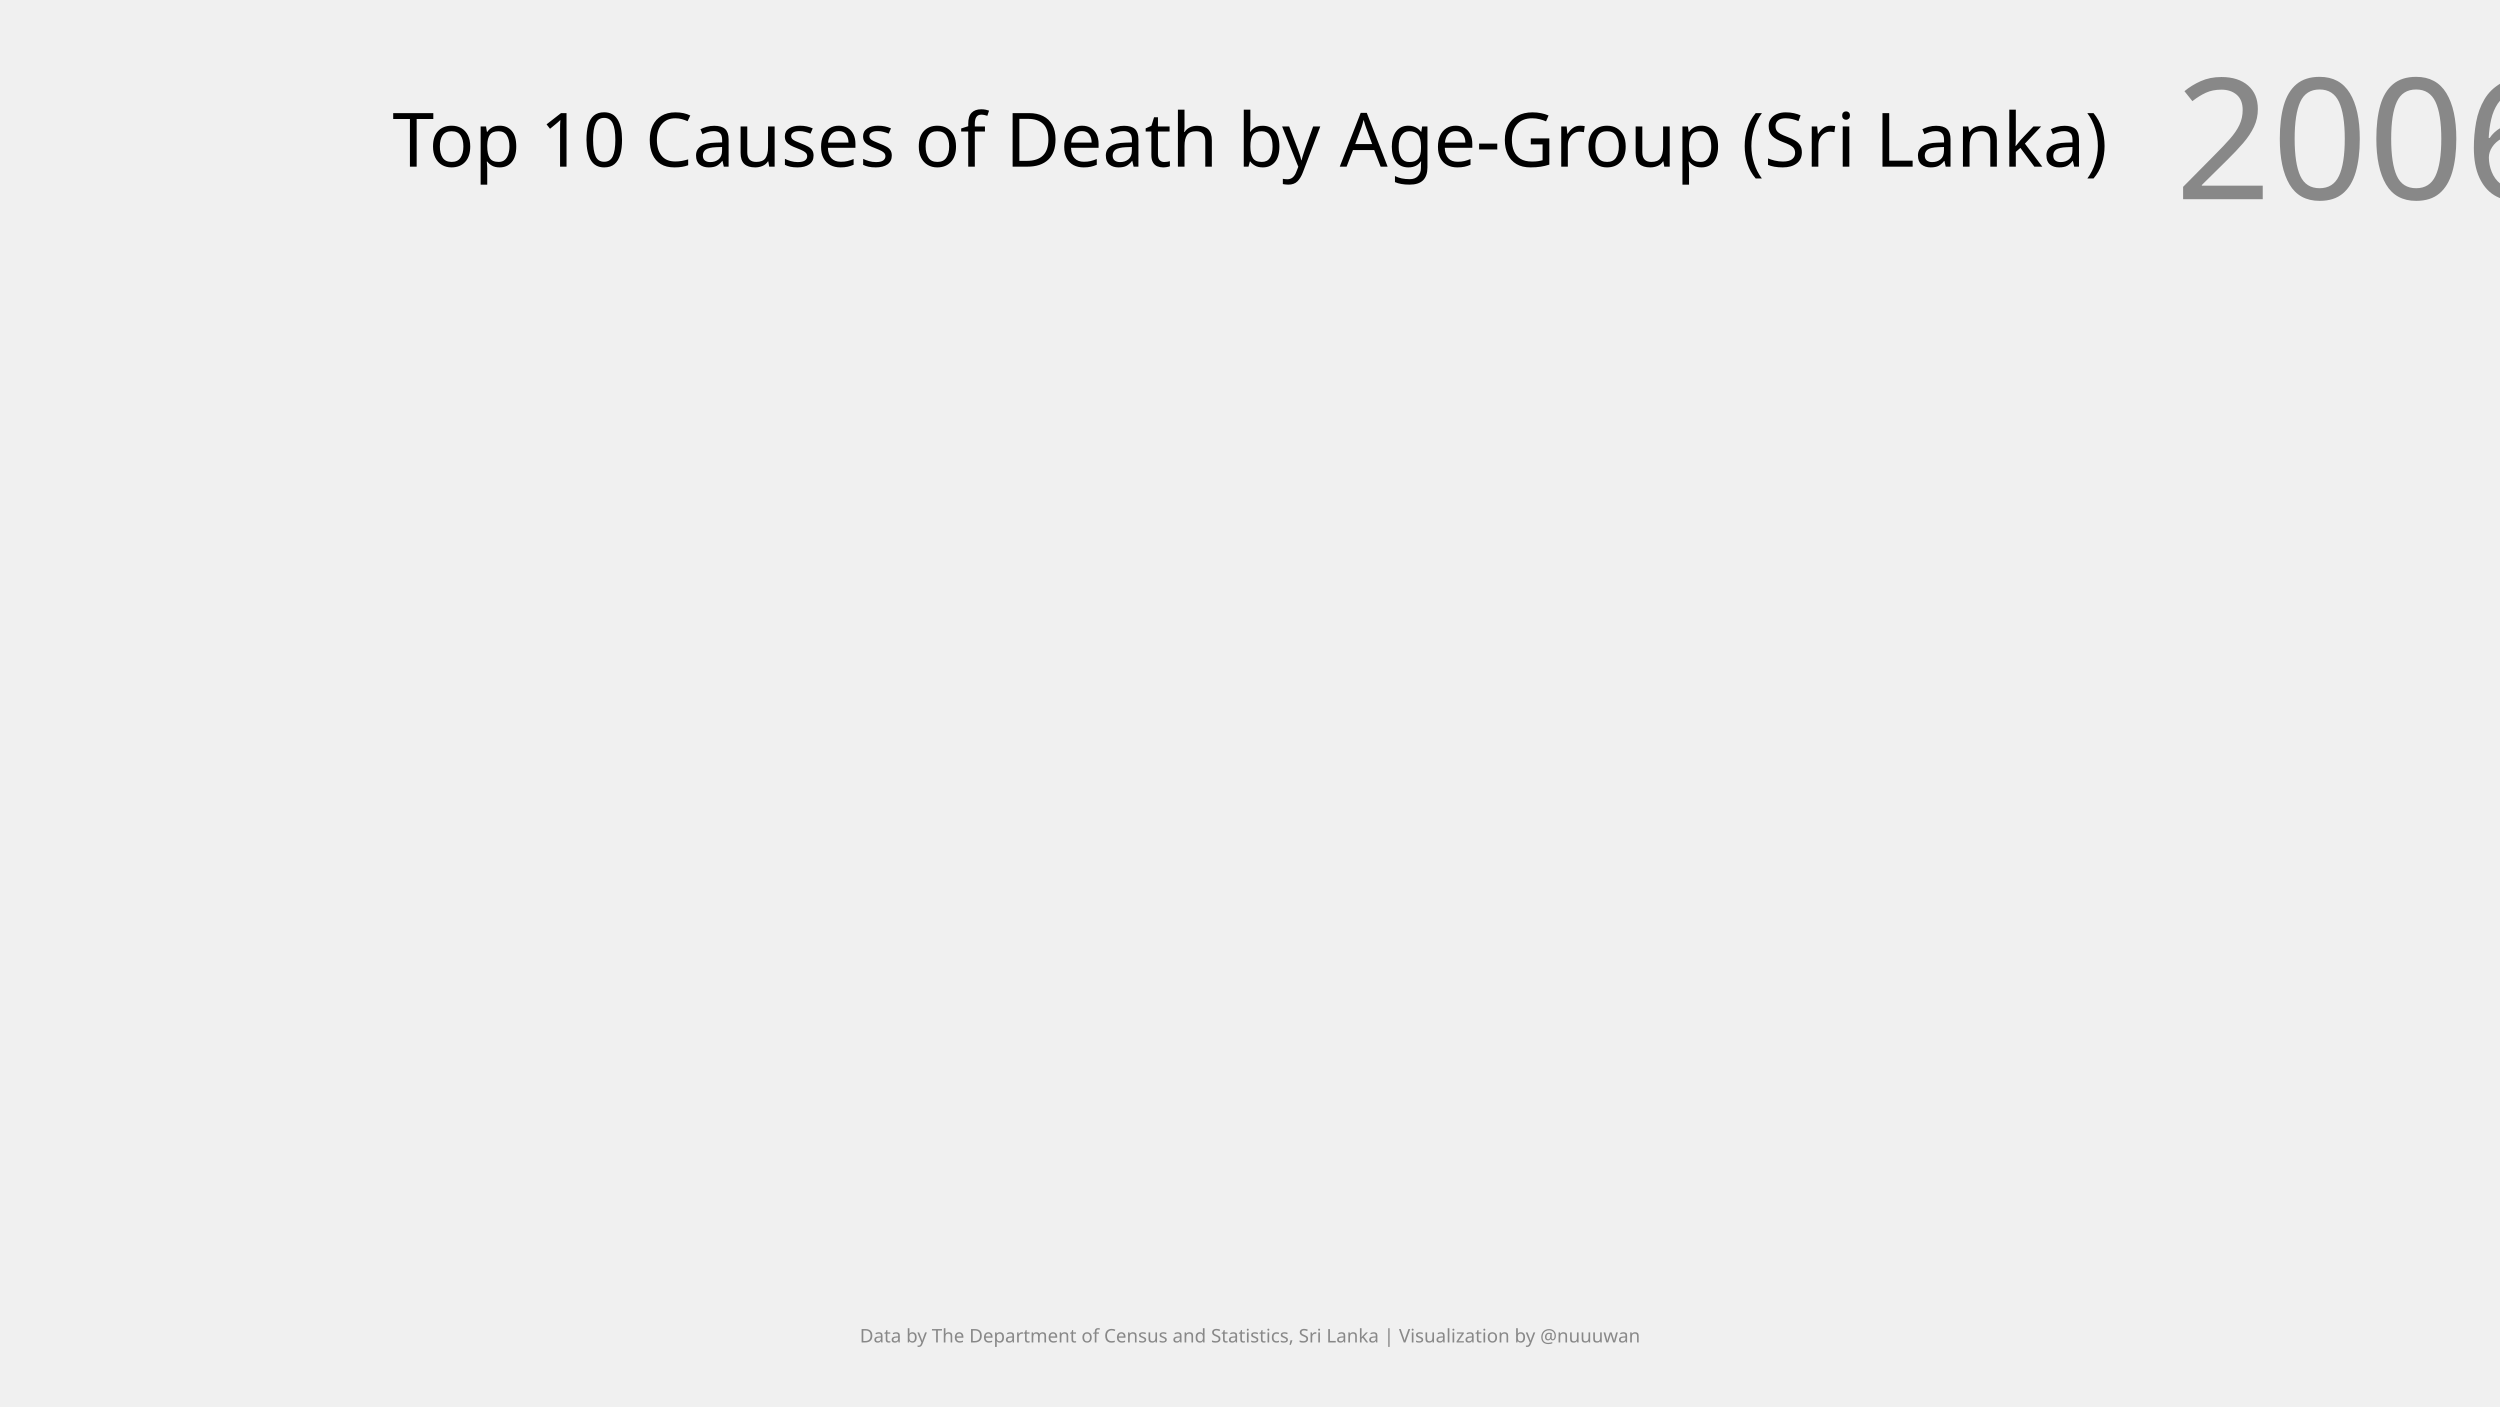
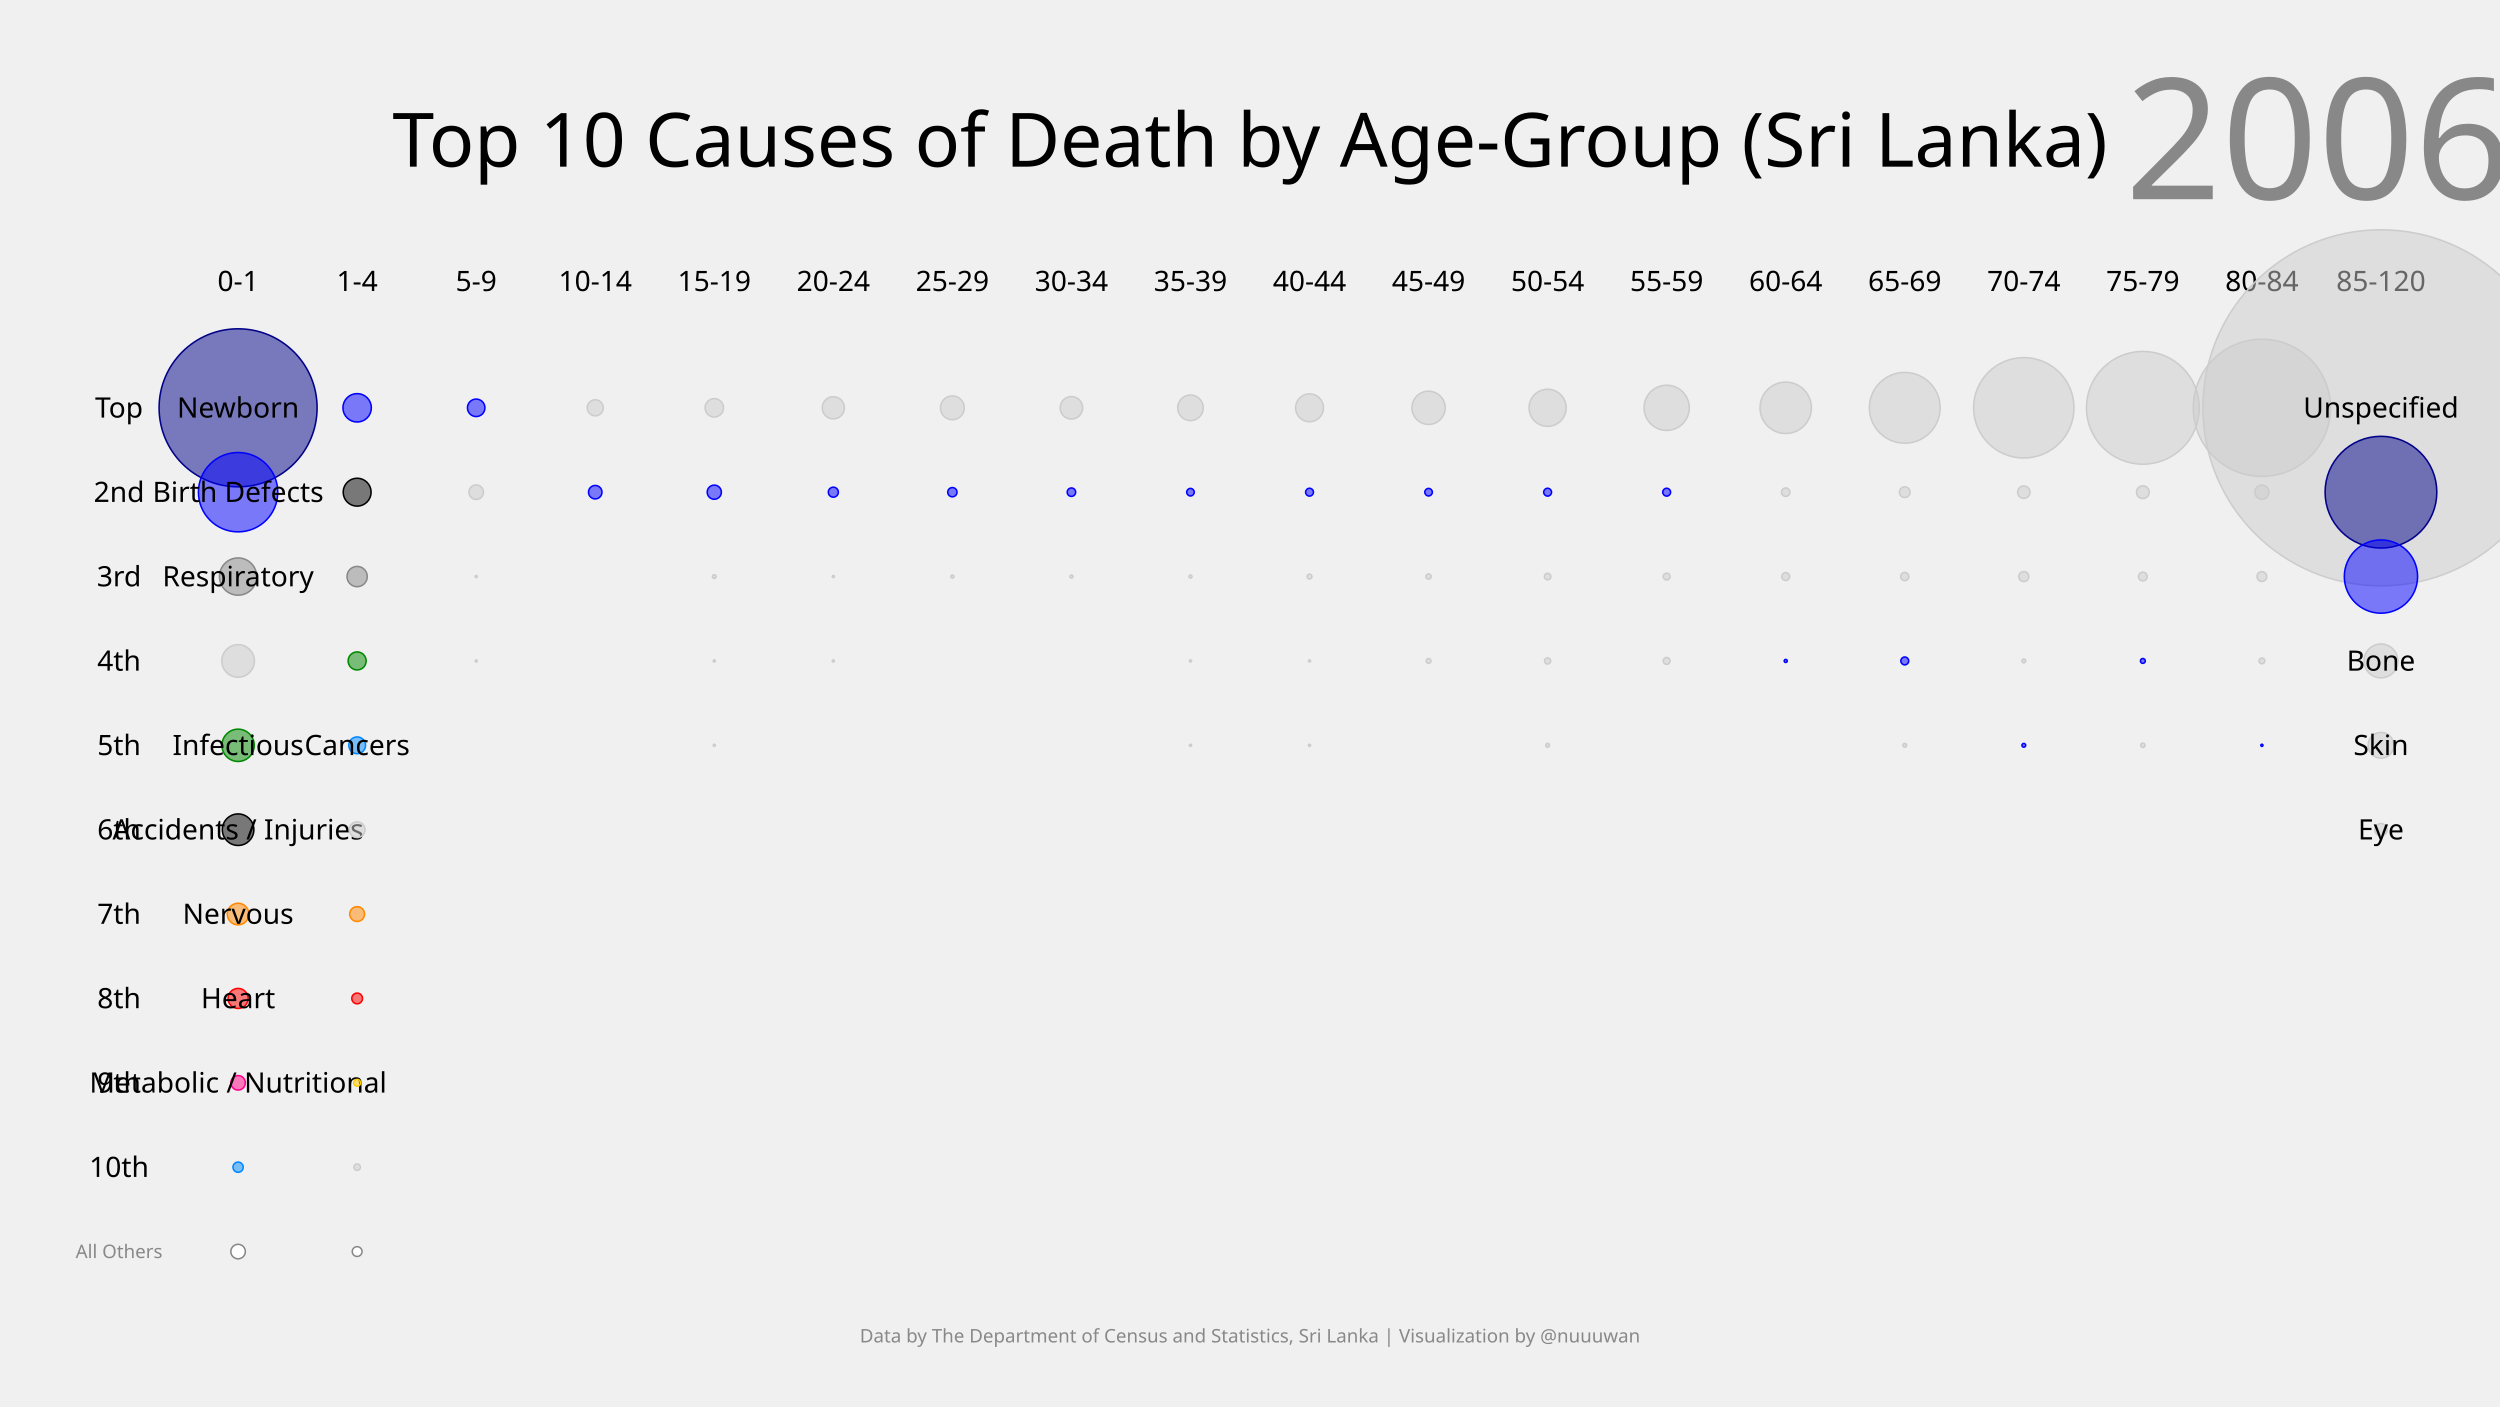
<svg xmlns="http://www.w3.org/2000/svg" width="1600" height="900">
  <g>
    <text x="800.0" y="90" text-anchor="middle" dominant-baseline="middle" font-size="48" font-family="P22 Johnston" fill="black">Top 10 Causes of Death by Age-Group (Sri Lanka)</text>
-     <text x="1392.0" y="90" text-anchor="start" dominant-baseline="middle" font-size="108" font-family="P22 Johnston" fill="#888">2006</text>
+     <text x="1360.0" y="90" text-anchor="start" dominant-baseline="middle" font-size="108" font-family="P22 Johnston" fill="#888">2006</text>
  </g>
-   <g />
+   <g>
+     <g>
+       <text x="152.381" y="180" text-anchor="middle" dominant-baseline="middle" font-size="18.0" font-family="P22 Johnston" fill="black">0-1</text>
+       <text x="76.19" y="261.0" text-anchor="middle" dominant-baseline="middle" font-size="18.0" font-family="P22 Johnston" fill="black">Top</text>
+       <circle cx="152.381" cy="261.0" r="50.565" stroke="#008" fill="#008" fill-opacity="0.5" />
+       <text x="152.381" y="261.0" text-anchor="middle" dominant-baseline="middle" font-size="18.0" font-family="P22 Johnston" fill="black">Newborn</text>
+       <text x="76.19" y="315.0" text-anchor="middle" dominant-baseline="middle" font-size="18.0" font-family="P22 Johnston" fill="black">2nd</text>
+       <circle cx="152.381" cy="315.0" r="25.394" stroke="#00f" fill="#00f" fill-opacity="0.5" />
+       <text x="152.381" y="315.0" text-anchor="middle" dominant-baseline="middle" font-size="18.0" font-family="P22 Johnston" fill="black">Birth Defects</text>
+       <text x="76.19" y="369.0" text-anchor="middle" dominant-baseline="middle" font-size="18.0" font-family="P22 Johnston" fill="black">3rd</text>
+       <circle cx="152.381" cy="369.0" r="11.921" stroke="#888" fill="#888" fill-opacity="0.5" />
+       <text x="152.381" y="369.0" text-anchor="middle" dominant-baseline="middle" font-size="18.0" font-family="P22 Johnston" fill="black">Respiratory</text>
+       <text x="76.19" y="423.0" text-anchor="middle" dominant-baseline="middle" font-size="18.0" font-family="P22 Johnston" fill="black">4th</text>
+       <circle cx="152.381" cy="423.0" r="10.43" stroke="#ccc" fill="#ccc" fill-opacity="0.5" />
+       <text x="76.19" y="477.0" text-anchor="middle" dominant-baseline="middle" font-size="18.0" font-family="P22 Johnston" fill="black">5th</text>
+       <circle cx="152.381" cy="477.0" r="10.335" stroke="#080" fill="#080" fill-opacity="0.5" />
+       <text x="152.381" y="477.0" text-anchor="middle" dominant-baseline="middle" font-size="18.0" font-family="P22 Johnston" fill="black">Infectious</text>
+       <text x="76.19" y="531.0" text-anchor="middle" dominant-baseline="middle" font-size="18.0" font-family="P22 Johnston" fill="black">6th</text>
+       <circle cx="152.381" cy="531.0" r="10.096" stroke="#000" fill="#000" fill-opacity="0.5" />
+       <text x="152.381" y="531.0" text-anchor="middle" dominant-baseline="middle" font-size="18.0" font-family="P22 Johnston" fill="black">Accidents / Injuries</text>
+       <text x="76.19" y="585.0" text-anchor="middle" dominant-baseline="middle" font-size="18.0" font-family="P22 Johnston" fill="black">7th</text>
+       <circle cx="152.381" cy="585.0" r="6.93" stroke="#f80" fill="#f80" fill-opacity="0.5" />
+       <text x="152.381" y="585.0" text-anchor="middle" dominant-baseline="middle" font-size="18.0" font-family="P22 Johnston" fill="black">Nervous</text>
+       <text x="76.19" y="639.0" text-anchor="middle" dominant-baseline="middle" font-size="18.0" font-family="P22 Johnston" fill="black">8th</text>
+       <circle cx="152.381" cy="639.0" r="6.416" stroke="#f00" fill="#f00" fill-opacity="0.5" />
+       <text x="152.381" y="639.0" text-anchor="middle" dominant-baseline="middle" font-size="18.0" font-family="P22 Johnston" fill="black">Heart</text>
+       <text x="76.19" y="693.0" text-anchor="middle" dominant-baseline="middle" font-size="18.0" font-family="P22 Johnston" fill="black">9th</text>
+       <circle cx="152.381" cy="693.0" r="4.643" stroke="#f08" fill="#f08" fill-opacity="0.5" />
+       <text x="152.381" y="693.0" text-anchor="middle" dominant-baseline="middle" font-size="18.0" font-family="P22 Johnston" fill="black">Metabolic / Nutritional</text>
+       <text x="76.19" y="747.0" text-anchor="middle" dominant-baseline="middle" font-size="18.0" font-family="P22 Johnston" fill="black">10th</text>
+       <circle cx="152.381" cy="747.0" r="3.283" stroke="#08f" fill="#08f" fill-opacity="0.5" />
+       <circle cx="152.381" cy="801.0" r="4.643" stroke="#888" fill="#fff" />
+       <text x="76.19" y="801.0" text-anchor="middle" dominant-baseline="middle" font-size="12" font-family="P22 Johnston" fill="#888">All Others</text>
+     </g>
+     <g>
+       <text x="228.571" y="180" text-anchor="middle" dominant-baseline="middle" font-size="18.0" font-family="P22 Johnston" fill="black">1-4</text>
+       <circle cx="228.571" cy="261.0" r="9.1" stroke="#00f" fill="#00f" fill-opacity="0.5" />
+       <circle cx="228.571" cy="315.0" r="8.937" stroke="#000" fill="#000" fill-opacity="0.5" />
+       <circle cx="228.571" cy="369.0" r="6.492" stroke="#888" fill="#888" fill-opacity="0.5" />
+       <circle cx="228.571" cy="423.0" r="5.772" stroke="#080" fill="#080" fill-opacity="0.5" />
+       <circle cx="228.571" cy="477.0" r="5.377" stroke="#08f" fill="#08f" fill-opacity="0.5" />
+       <text x="228.571" y="477.0" text-anchor="middle" dominant-baseline="middle" font-size="18.0" font-family="P22 Johnston" fill="black">Cancers</text>
+       <circle cx="228.571" cy="531.0" r="5.048" stroke="#ccc" fill="#ccc" fill-opacity="0.5" />
+       <circle cx="228.571" cy="585.0" r="4.748" stroke="#f80" fill="#f80" fill-opacity="0.5" />
+       <circle cx="228.571" cy="639.0" r="3.429" stroke="#f00" fill="#f00" fill-opacity="0.5" />
+       <circle cx="228.571" cy="693.0" r="2.214" stroke="#fc0" fill="#fc0" fill-opacity="0.5" />
+       <circle cx="228.571" cy="747.0" r="2.1" stroke="#cccccc" fill="#cccccc" fill-opacity="0.5" />
+       <circle cx="228.571" cy="801.0" r="3.13" stroke="#888" fill="#fff" />
+     </g>
+     <g>
+       <text x="304.762" y="180" text-anchor="middle" dominant-baseline="middle" font-size="18.0" font-family="P22 Johnston" fill="black">5-9</text>
+       <circle cx="304.762" cy="261.0" r="5.6" stroke="#00f" fill="#00f" fill-opacity="0.5" />
+       <circle cx="304.762" cy="315.0" r="4.643" stroke="#ccc" fill="#ccc" fill-opacity="0.5" />
+       <circle cx="304.762" cy="369.0" r="0.7" stroke="#cccccc" fill="#cccccc" fill-opacity="0.5" />
+       <circle cx="304.762" cy="423.0" r="0.7" stroke="#cccccc" fill="#cccccc" fill-opacity="0.5" />
+       <circle cx="304.762" cy="477.0" r="0.0" stroke="#080" fill="#080" fill-opacity="0.5" />
+       <circle cx="304.762" cy="531.0" r="0.0" stroke="#08f" fill="#08f" fill-opacity="0.5" />
+       <circle cx="304.762" cy="585.0" r="0.0" stroke="#cccccc" fill="#cccccc" fill-opacity="0.5" />
+       <circle cx="304.762" cy="639.0" r="0.0" stroke="#f08" fill="#f08" fill-opacity="0.5" />
+       <circle cx="304.762" cy="693.0" r="0.0" stroke="#cccccc" fill="#cccccc" fill-opacity="0.5" />
+       <circle cx="304.762" cy="747.0" r="0.0" stroke="#f80" fill="#f80" fill-opacity="0.5" />
+       <circle cx="304.762" cy="801.0" r="0.0" stroke="#888" fill="#fff" />
+     </g>
+     <g>
+       <text x="380.952" y="180" text-anchor="middle" dominant-baseline="middle" font-size="18.0" font-family="P22 Johnston" fill="black">10-14</text>
+       <circle cx="380.952" cy="261.0" r="5.144" stroke="#ccc" fill="#ccc" fill-opacity="0.5" />
+       <circle cx="380.952" cy="315.0" r="4.315" stroke="#00f" fill="#00f" fill-opacity="0.5" />
+       <circle cx="380.952" cy="369.0" r="0.0" stroke="#080" fill="#080" fill-opacity="0.5" />
+       <circle cx="380.952" cy="423.0" r="0.0" stroke="#08f" fill="#08f" fill-opacity="0.5" />
+       <circle cx="380.952" cy="477.0" r="0.0" stroke="#cccccc" fill="#cccccc" fill-opacity="0.5" />
+       <circle cx="380.952" cy="531.0" r="0.0" stroke="#f08" fill="#f08" fill-opacity="0.5" />
+       <circle cx="380.952" cy="585.0" r="0.0" stroke="#cccccc" fill="#cccccc" fill-opacity="0.5" />
+       <circle cx="380.952" cy="639.0" r="0.0" stroke="#f80" fill="#f80" fill-opacity="0.5" />
+       <circle cx="380.952" cy="693.0" r="0.0" stroke="#cccccc" fill="#cccccc" fill-opacity="0.5" />
+       <circle cx="380.952" cy="747.0" r="0.0" stroke="#cccccc" fill="#cccccc" fill-opacity="0.5" />
+       <circle cx="380.952" cy="801.0" r="0.0" stroke="#888" fill="#fff" />
+     </g>
+     <g>
+       <text x="457.143" y="180" text-anchor="middle" dominant-baseline="middle" font-size="18.0" font-family="P22 Johnston" fill="black">15-19</text>
+       <circle cx="457.143" cy="261.0" r="5.898" stroke="#ccc" fill="#ccc" fill-opacity="0.5" />
+       <circle cx="457.143" cy="315.0" r="4.537" stroke="#00f" fill="#00f" fill-opacity="0.5" />
+       <circle cx="457.143" cy="369.0" r="1.212" stroke="#cccccc" fill="#cccccc" fill-opacity="0.5" />
+       <circle cx="457.143" cy="423.0" r="0.7" stroke="#cccccc" fill="#cccccc" fill-opacity="0.5" />
+       <circle cx="457.143" cy="477.0" r="0.7" stroke="#cccccc" fill="#cccccc" fill-opacity="0.5" />
+       <circle cx="457.143" cy="531.0" r="0.0" stroke="#080" fill="#080" fill-opacity="0.5" />
+       <circle cx="457.143" cy="585.0" r="0.0" stroke="#08f" fill="#08f" fill-opacity="0.5" />
+       <circle cx="457.143" cy="639.0" r="0.0" stroke="#cccccc" fill="#cccccc" fill-opacity="0.5" />
+       <circle cx="457.143" cy="693.0" r="0.0" stroke="#f08" fill="#f08" fill-opacity="0.5" />
+       <circle cx="457.143" cy="747.0" r="0.0" stroke="#cccccc" fill="#cccccc" fill-opacity="0.5" />
+       <circle cx="457.143" cy="801.0" r="0.0" stroke="#888" fill="#fff" />
+     </g>
+     <g>
+       <text x="533.333" y="180" text-anchor="middle" dominant-baseline="middle" font-size="18.0" font-family="P22 Johnston" fill="black">20-24</text>
+       <circle cx="533.333" cy="261.0" r="7.104" stroke="#ccc" fill="#ccc" fill-opacity="0.5" />
+       <circle cx="533.333" cy="315.0" r="3.208" stroke="#00f" fill="#00f" fill-opacity="0.5" />
+       <circle cx="533.333" cy="369.0" r="0.7" stroke="#cccccc" fill="#cccccc" fill-opacity="0.5" />
+       <circle cx="533.333" cy="423.0" r="0.7" stroke="#cccccc" fill="#cccccc" fill-opacity="0.5" />
+       <circle cx="533.333" cy="477.0" r="0.0" stroke="#080" fill="#080" fill-opacity="0.5" />
+       <circle cx="533.333" cy="531.0" r="0.0" stroke="#08f" fill="#08f" fill-opacity="0.5" />
+       <circle cx="533.333" cy="585.0" r="0.0" stroke="#cccccc" fill="#cccccc" fill-opacity="0.5" />
+       <circle cx="533.333" cy="639.0" r="0.0" stroke="#f08" fill="#f08" fill-opacity="0.5" />
+       <circle cx="533.333" cy="693.0" r="0.0" stroke="#cccccc" fill="#cccccc" fill-opacity="0.5" />
+       <circle cx="533.333" cy="747.0" r="0.0" stroke="#f80" fill="#f80" fill-opacity="0.5" />
+       <circle cx="533.333" cy="801.0" r="0.0" stroke="#888" fill="#fff" />
+     </g>
+     <g>
+       <text x="609.524" y="180" text-anchor="middle" dominant-baseline="middle" font-size="18.0" font-family="P22 Johnston" fill="black">25-29</text>
+       <circle cx="609.524" cy="261.0" r="7.636" stroke="#ccc" fill="#ccc" fill-opacity="0.5" />
+       <circle cx="609.524" cy="315.0" r="2.97" stroke="#00f" fill="#00f" fill-opacity="0.5" />
+       <circle cx="609.524" cy="369.0" r="0.99" stroke="#cccccc" fill="#cccccc" fill-opacity="0.5" />
+       <circle cx="609.524" cy="423.0" r="0.0" stroke="#080" fill="#080" fill-opacity="0.5" />
+       <circle cx="609.524" cy="477.0" r="0.0" stroke="#08f" fill="#08f" fill-opacity="0.5" />
+       <circle cx="609.524" cy="531.0" r="0.0" stroke="#cccccc" fill="#cccccc" fill-opacity="0.5" />
+       <circle cx="609.524" cy="585.0" r="0.0" stroke="#f08" fill="#f08" fill-opacity="0.5" />
+       <circle cx="609.524" cy="639.0" r="0.0" stroke="#cccccc" fill="#cccccc" fill-opacity="0.5" />
+       <circle cx="609.524" cy="693.0" r="0.0" stroke="#f80" fill="#f80" fill-opacity="0.5" />
+       <circle cx="609.524" cy="747.0" r="0.0" stroke="#cccccc" fill="#cccccc" fill-opacity="0.5" />
+       <circle cx="609.524" cy="801.0" r="0.0" stroke="#888" fill="#fff" />
+     </g>
+     <g>
+       <text x="685.714" y="180" text-anchor="middle" dominant-baseline="middle" font-size="18.0" font-family="P22 Johnston" fill="black">30-34</text>
+       <circle cx="685.714" cy="261.0" r="7.207" stroke="#ccc" fill="#ccc" fill-opacity="0.5" />
+       <circle cx="685.714" cy="315.0" r="2.711" stroke="#00f" fill="#00f" fill-opacity="0.5" />
+       <circle cx="685.714" cy="369.0" r="0.99" stroke="#cccccc" fill="#cccccc" fill-opacity="0.5" />
+       <circle cx="685.714" cy="423.0" r="0.0" stroke="#080" fill="#080" fill-opacity="0.5" />
+       <circle cx="685.714" cy="477.0" r="0.0" stroke="#08f" fill="#08f" fill-opacity="0.5" />
+       <circle cx="685.714" cy="531.0" r="0.0" stroke="#cccccc" fill="#cccccc" fill-opacity="0.5" />
+       <circle cx="685.714" cy="585.0" r="0.0" stroke="#f08" fill="#f08" fill-opacity="0.5" />
+       <circle cx="685.714" cy="639.0" r="0.0" stroke="#cccccc" fill="#cccccc" fill-opacity="0.5" />
+       <circle cx="685.714" cy="693.0" r="0.0" stroke="#f80" fill="#f80" fill-opacity="0.5" />
+       <circle cx="685.714" cy="747.0" r="0.0" stroke="#cccccc" fill="#cccccc" fill-opacity="0.5" />
+       <circle cx="685.714" cy="801.0" r="0.0" stroke="#888" fill="#fff" />
+     </g>
+     <g>
+       <text x="761.905" y="180" text-anchor="middle" dominant-baseline="middle" font-size="18.0" font-family="P22 Johnston" fill="black">35-39</text>
+       <circle cx="761.905" cy="261.0" r="8.193" stroke="#ccc" fill="#ccc" fill-opacity="0.5" />
+       <circle cx="761.905" cy="315.0" r="2.425" stroke="#00f" fill="#00f" fill-opacity="0.5" />
+       <circle cx="761.905" cy="369.0" r="0.99" stroke="#cccccc" fill="#cccccc" fill-opacity="0.5" />
+       <circle cx="761.905" cy="423.0" r="0.7" stroke="#cccccc" fill="#cccccc" fill-opacity="0.5" />
+       <circle cx="761.905" cy="477.0" r="0.7" stroke="#cccccc" fill="#cccccc" fill-opacity="0.5" />
+       <circle cx="761.905" cy="531.0" r="0.0" stroke="#080" fill="#080" fill-opacity="0.5" />
+       <circle cx="761.905" cy="585.0" r="0.0" stroke="#08f" fill="#08f" fill-opacity="0.5" />
+       <circle cx="761.905" cy="639.0" r="0.0" stroke="#cccccc" fill="#cccccc" fill-opacity="0.5" />
+       <circle cx="761.905" cy="693.0" r="0.0" stroke="#f08" fill="#f08" fill-opacity="0.5" />
+       <circle cx="761.905" cy="747.0" r="0.0" stroke="#cccccc" fill="#cccccc" fill-opacity="0.5" />
+       <circle cx="761.905" cy="801.0" r="0.0" stroke="#888" fill="#fff" />
+     </g>
+     <g>
+       <text x="838.095" y="180" text-anchor="middle" dominant-baseline="middle" font-size="18.0" font-family="P22 Johnston" fill="black">40-44</text>
+       <circle cx="838.095" cy="261.0" r="8.937" stroke="#ccc" fill="#ccc" fill-opacity="0.5" />
+       <circle cx="838.095" cy="315.0" r="2.524" stroke="#00f" fill="#00f" fill-opacity="0.5" />
+       <circle cx="838.095" cy="369.0" r="1.565" stroke="#cccccc" fill="#cccccc" fill-opacity="0.5" />
+       <circle cx="838.095" cy="423.0" r="0.7" stroke="#cccccc" fill="#cccccc" fill-opacity="0.5" />
+       <circle cx="838.095" cy="477.0" r="0.7" stroke="#cccccc" fill="#cccccc" fill-opacity="0.5" />
+       <circle cx="838.095" cy="531.0" r="0.0" stroke="#080" fill="#080" fill-opacity="0.5" />
+       <circle cx="838.095" cy="585.0" r="0.0" stroke="#08f" fill="#08f" fill-opacity="0.5" />
+       <circle cx="838.095" cy="639.0" r="0.0" stroke="#cccccc" fill="#cccccc" fill-opacity="0.5" />
+       <circle cx="838.095" cy="693.0" r="0.0" stroke="#f08" fill="#f08" fill-opacity="0.5" />
+       <circle cx="838.095" cy="747.0" r="0.0" stroke="#cccccc" fill="#cccccc" fill-opacity="0.5" />
+       <circle cx="838.095" cy="801.0" r="0.0" stroke="#888" fill="#fff" />
+     </g>
+     <g>
+       <text x="914.286" y="180" text-anchor="middle" dominant-baseline="middle" font-size="18.0" font-family="P22 Johnston" fill="black">45-49</text>
+       <circle cx="914.286" cy="261.0" r="10.639" stroke="#ccc" fill="#ccc" fill-opacity="0.5" />
+       <circle cx="914.286" cy="315.0" r="2.425" stroke="#00f" fill="#00f" fill-opacity="0.5" />
+       <circle cx="914.286" cy="369.0" r="1.715" stroke="#cccccc" fill="#cccccc" fill-opacity="0.5" />
+       <circle cx="914.286" cy="423.0" r="1.565" stroke="#cccccc" fill="#cccccc" fill-opacity="0.5" />
+       <circle cx="914.286" cy="477.0" r="0.0" stroke="#080" fill="#080" fill-opacity="0.5" />
+       <circle cx="914.286" cy="531.0" r="0.0" stroke="#08f" fill="#08f" fill-opacity="0.5" />
+       <circle cx="914.286" cy="585.0" r="0.0" stroke="#cccccc" fill="#cccccc" fill-opacity="0.5" />
+       <circle cx="914.286" cy="639.0" r="0.0" stroke="#f08" fill="#f08" fill-opacity="0.5" />
+       <circle cx="914.286" cy="693.0" r="0.0" stroke="#cccccc" fill="#cccccc" fill-opacity="0.5" />
+       <circle cx="914.286" cy="747.0" r="0.0" stroke="#f80" fill="#f80" fill-opacity="0.5" />
+       <circle cx="914.286" cy="801.0" r="0.0" stroke="#888" fill="#fff" />
+     </g>
+     <g>
+       <text x="990.476" y="180" text-anchor="middle" dominant-baseline="middle" font-size="18.0" font-family="P22 Johnston" fill="black">50-54</text>
+       <circle cx="990.476" cy="261.0" r="11.879" stroke="#ccc" fill="#ccc" fill-opacity="0.5" />
+       <circle cx="990.476" cy="315.0" r="2.524" stroke="#00f" fill="#00f" fill-opacity="0.5" />
+       <circle cx="990.476" cy="369.0" r="2.1" stroke="#cccccc" fill="#cccccc" fill-opacity="0.5" />
+       <circle cx="990.476" cy="423.0" r="1.98" stroke="#cccccc" fill="#cccccc" fill-opacity="0.5" />
+       <circle cx="990.476" cy="477.0" r="1.212" stroke="#cccccc" fill="#cccccc" fill-opacity="0.5" />
+       <circle cx="990.476" cy="531.0" r="0.0" stroke="#080" fill="#080" fill-opacity="0.5" />
+       <circle cx="990.476" cy="585.0" r="0.0" stroke="#08f" fill="#08f" fill-opacity="0.5" />
+       <circle cx="990.476" cy="639.0" r="0.0" stroke="#cccccc" fill="#cccccc" fill-opacity="0.5" />
+       <circle cx="990.476" cy="693.0" r="0.0" stroke="#f08" fill="#f08" fill-opacity="0.5" />
+       <circle cx="990.476" cy="747.0" r="0.0" stroke="#cccccc" fill="#cccccc" fill-opacity="0.5" />
+       <circle cx="990.476" cy="801.0" r="0.0" stroke="#888" fill="#fff" />
+     </g>
+     <g>
+       <text x="1066.667" y="180" text-anchor="middle" dominant-baseline="middle" font-size="18.0" font-family="P22 Johnston" fill="black">55-59</text>
+       <circle cx="1066.667" cy="261.0" r="14.465" stroke="#ccc" fill="#ccc" fill-opacity="0.5" />
+       <circle cx="1066.667" cy="315.0" r="2.524" stroke="#00f" fill="#00f" fill-opacity="0.5" />
+       <circle cx="1066.667" cy="369.0" r="2.214" stroke="#cccccc" fill="#cccccc" fill-opacity="0.5" />
+       <circle cx="1066.667" cy="423.0" r="2.214" stroke="#cccccc" fill="#cccccc" fill-opacity="0.5" />
+       <circle cx="1066.667" cy="477.0" r="0.0" stroke="#080" fill="#080" fill-opacity="0.5" />
+       <circle cx="1066.667" cy="531.0" r="0.0" stroke="#08f" fill="#08f" fill-opacity="0.5" />
+       <circle cx="1066.667" cy="585.0" r="0.0" stroke="#cccccc" fill="#cccccc" fill-opacity="0.5" />
+       <circle cx="1066.667" cy="639.0" r="0.0" stroke="#f08" fill="#f08" fill-opacity="0.5" />
+       <circle cx="1066.667" cy="693.0" r="0.0" stroke="#cccccc" fill="#cccccc" fill-opacity="0.5" />
+       <circle cx="1066.667" cy="747.0" r="0.0" stroke="#f80" fill="#f80" fill-opacity="0.5" />
+       <circle cx="1066.667" cy="801.0" r="0.0" stroke="#888" fill="#fff" />
+     </g>
+     <g>
+       <text x="1142.857" y="180" text-anchor="middle" dominant-baseline="middle" font-size="18.0" font-family="P22 Johnston" fill="black">60-64</text>
+       <circle cx="1142.857" cy="261.0" r="16.446" stroke="#ccc" fill="#ccc" fill-opacity="0.5" />
+       <circle cx="1142.857" cy="315.0" r="2.711" stroke="#cccccc" fill="#cccccc" fill-opacity="0.5" />
+       <circle cx="1142.857" cy="369.0" r="2.524" stroke="#cccccc" fill="#cccccc" fill-opacity="0.5" />
+       <circle cx="1142.857" cy="423.0" r="0.99" stroke="#00f" fill="#00f" fill-opacity="0.5" />
+       <circle cx="1142.857" cy="477.0" r="0.0" stroke="#080" fill="#080" fill-opacity="0.5" />
+       <circle cx="1142.857" cy="531.0" r="0.0" stroke="#08f" fill="#08f" fill-opacity="0.5" />
+       <circle cx="1142.857" cy="585.0" r="0.0" stroke="#cccccc" fill="#cccccc" fill-opacity="0.5" />
+       <circle cx="1142.857" cy="639.0" r="0.0" stroke="#f08" fill="#f08" fill-opacity="0.5" />
+       <circle cx="1142.857" cy="693.0" r="0.0" stroke="#cccccc" fill="#cccccc" fill-opacity="0.5" />
+       <circle cx="1142.857" cy="747.0" r="0.0" stroke="#f80" fill="#f80" fill-opacity="0.5" />
+       <circle cx="1142.857" cy="801.0" r="0.0" stroke="#888" fill="#fff" />
+     </g>
+     <g>
+       <text x="1219.048" y="180" text-anchor="middle" dominant-baseline="middle" font-size="18.0" font-family="P22 Johnston" fill="black">65-69</text>
+       <circle cx="1219.048" cy="261.0" r="22.65" stroke="#ccc" fill="#ccc" fill-opacity="0.5" />
+       <circle cx="1219.048" cy="315.0" r="3.429" stroke="#cccccc" fill="#cccccc" fill-opacity="0.5" />
+       <circle cx="1219.048" cy="369.0" r="2.619" stroke="#cccccc" fill="#cccccc" fill-opacity="0.5" />
+       <circle cx="1219.048" cy="423.0" r="2.524" stroke="#00f" fill="#00f" fill-opacity="0.5" />
+       <circle cx="1219.048" cy="477.0" r="1.212" stroke="#cccccc" fill="#cccccc" fill-opacity="0.5" />
+       <circle cx="1219.048" cy="531.0" r="0.0" stroke="#080" fill="#080" fill-opacity="0.5" />
+       <circle cx="1219.048" cy="585.0" r="0.0" stroke="#08f" fill="#08f" fill-opacity="0.5" />
+       <circle cx="1219.048" cy="639.0" r="0.0" stroke="#cccccc" fill="#cccccc" fill-opacity="0.5" />
+       <circle cx="1219.048" cy="693.0" r="0.0" stroke="#f08" fill="#f08" fill-opacity="0.5" />
+       <circle cx="1219.048" cy="747.0" r="0.0" stroke="#cccccc" fill="#cccccc" fill-opacity="0.5" />
+       <circle cx="1219.048" cy="801.0" r="0.0" stroke="#888" fill="#fff" />
+     </g>
+     <g>
+       <text x="1295.238" y="180" text-anchor="middle" dominant-baseline="middle" font-size="18.0" font-family="P22 Johnston" fill="black">70-74</text>
+       <circle cx="1295.238" cy="261.0" r="32.131" stroke="#ccc" fill="#ccc" fill-opacity="0.5" />
+       <circle cx="1295.238" cy="315.0" r="3.96" stroke="#cccccc" fill="#cccccc" fill-opacity="0.5" />
+       <circle cx="1295.238" cy="369.0" r="3.208" stroke="#cccccc" fill="#cccccc" fill-opacity="0.5" />
+       <circle cx="1295.238" cy="423.0" r="1.212" stroke="#cccccc" fill="#cccccc" fill-opacity="0.5" />
+       <circle cx="1295.238" cy="477.0" r="1.212" stroke="#00f" fill="#00f" fill-opacity="0.5" />
+       <circle cx="1295.238" cy="531.0" r="0.0" stroke="#080" fill="#080" fill-opacity="0.5" />
+       <circle cx="1295.238" cy="585.0" r="0.0" stroke="#08f" fill="#08f" fill-opacity="0.5" />
+       <circle cx="1295.238" cy="639.0" r="0.0" stroke="#cccccc" fill="#cccccc" fill-opacity="0.5" />
+       <circle cx="1295.238" cy="693.0" r="0.0" stroke="#f08" fill="#f08" fill-opacity="0.5" />
+       <circle cx="1295.238" cy="747.0" r="0.0" stroke="#cccccc" fill="#cccccc" fill-opacity="0.5" />
+       <circle cx="1295.238" cy="801.0" r="0.0" stroke="#888" fill="#fff" />
+     </g>
+     <g>
+       <text x="1371.429" y="180" text-anchor="middle" dominant-baseline="middle" font-size="18.0" font-family="P22 Johnston" fill="black">75-79</text>
+       <circle cx="1371.429" cy="261.0" r="36.096" stroke="#ccc" fill="#ccc" fill-opacity="0.5" />
+       <circle cx="1371.429" cy="315.0" r="4.082" stroke="#cccccc" fill="#cccccc" fill-opacity="0.5" />
+       <circle cx="1371.429" cy="369.0" r="2.8" stroke="#cccccc" fill="#cccccc" fill-opacity="0.5" />
+       <circle cx="1371.429" cy="423.0" r="1.565" stroke="#00f" fill="#00f" fill-opacity="0.5" />
+       <circle cx="1371.429" cy="477.0" r="1.4" stroke="#cccccc" fill="#cccccc" fill-opacity="0.5" />
+       <circle cx="1371.429" cy="531.0" r="0.0" stroke="#080" fill="#080" fill-opacity="0.5" />
+       <circle cx="1371.429" cy="585.0" r="0.0" stroke="#08f" fill="#08f" fill-opacity="0.5" />
+       <circle cx="1371.429" cy="639.0" r="0.0" stroke="#cccccc" fill="#cccccc" fill-opacity="0.5" />
+       <circle cx="1371.429" cy="693.0" r="0.0" stroke="#f08" fill="#f08" fill-opacity="0.5" />
+       <circle cx="1371.429" cy="747.0" r="0.0" stroke="#cccccc" fill="#cccccc" fill-opacity="0.5" />
+       <circle cx="1371.429" cy="801.0" r="0.0" stroke="#888" fill="#fff" />
+     </g>
+     <g>
+       <text x="1447.619" y="180" text-anchor="middle" dominant-baseline="middle" font-size="18.0" font-family="P22 Johnston" fill="black">80-84</text>
+       <circle cx="1447.619" cy="261.0" r="43.911" stroke="#ccc" fill="#ccc" fill-opacity="0.5" />
+       <circle cx="1447.619" cy="315.0" r="4.537" stroke="#cccccc" fill="#cccccc" fill-opacity="0.5" />
+       <circle cx="1447.619" cy="369.0" r="3.13" stroke="#cccccc" fill="#cccccc" fill-opacity="0.5" />
+       <circle cx="1447.619" cy="423.0" r="1.852" stroke="#cccccc" fill="#cccccc" fill-opacity="0.5" />
+       <circle cx="1447.619" cy="477.0" r="0.7" stroke="#00f" fill="#00f" fill-opacity="0.5" />
+       <circle cx="1447.619" cy="531.0" r="0.0" stroke="#080" fill="#080" fill-opacity="0.5" />
+       <circle cx="1447.619" cy="585.0" r="0.0" stroke="#08f" fill="#08f" fill-opacity="0.5" />
+       <circle cx="1447.619" cy="639.0" r="0.0" stroke="#cccccc" fill="#cccccc" fill-opacity="0.5" />
+       <circle cx="1447.619" cy="693.0" r="0.0" stroke="#f08" fill="#f08" fill-opacity="0.5" />
+       <circle cx="1447.619" cy="747.0" r="0.0" stroke="#cccccc" fill="#cccccc" fill-opacity="0.5" />
+       <circle cx="1447.619" cy="801.0" r="0.0" stroke="#888" fill="#fff" />
+     </g>
+     <g>
+       <text x="1523.81" y="180" text-anchor="middle" dominant-baseline="middle" font-size="18.0" font-family="P22 Johnston" fill="black">85-120</text>
+       <circle cx="1523.81" cy="261.0" r="113.935" stroke="#ccc" fill="#ccc" fill-opacity="0.5" />
+       <text x="1523.81" y="261.0" text-anchor="middle" dominant-baseline="middle" font-size="18.0" font-family="P22 Johnston" fill="black">Unspecified</text>
+       <circle cx="1523.81" cy="315.0" r="35.755" stroke="#008" fill="#008" fill-opacity="0.5" />
+       <circle cx="1523.81" cy="369.0" r="23.447" stroke="#00f" fill="#00f" fill-opacity="0.5" />
+       <circle cx="1523.81" cy="423.0" r="10.844" stroke="#cccccc" fill="#cccccc" fill-opacity="0.5" />
+       <text x="1523.81" y="423.0" text-anchor="middle" dominant-baseline="middle" font-size="18.0" font-family="P22 Johnston" fill="black">Bone</text>
+       <circle cx="1523.81" cy="477.0" r="8.253" stroke="#cccccc" fill="#cccccc" fill-opacity="0.5" />
+       <text x="1523.81" y="477.0" text-anchor="middle" dominant-baseline="middle" font-size="18.0" font-family="P22 Johnston" fill="black">Skin</text>
+       <circle cx="1523.81" cy="531.0" r="3.96" stroke="#cccccc" fill="#cccccc" fill-opacity="0.5" />
+       <text x="1523.81" y="531.0" text-anchor="middle" dominant-baseline="middle" font-size="18.0" font-family="P22 Johnston" fill="black">Eye</text>
+       <circle cx="1523.81" cy="585.0" r="0.0" stroke="#080" fill="#080" fill-opacity="0.5" />
+       <circle cx="1523.81" cy="639.0" r="0.0" stroke="#08f" fill="#08f" fill-opacity="0.5" />
+       <circle cx="1523.81" cy="693.0" r="0.0" stroke="#cccccc" fill="#cccccc" fill-opacity="0.5" />
+       <circle cx="1523.81" cy="747.0" r="0.0" stroke="#f08" fill="#f08" fill-opacity="0.5" />
+       <circle cx="1523.81" cy="801.0" r="0.0" stroke="#888" fill="#fff" />
+     </g>
+   </g>
  <g>
    <text x="800.0" y="855.0" text-anchor="middle" dominant-baseline="middle" font-size="12" font-family="P22 Johnston" fill="#888">Data by The Department of Census and Statistics, Sri Lanka | Visualization by @nuuuwan</text>
  </g>
</svg>
